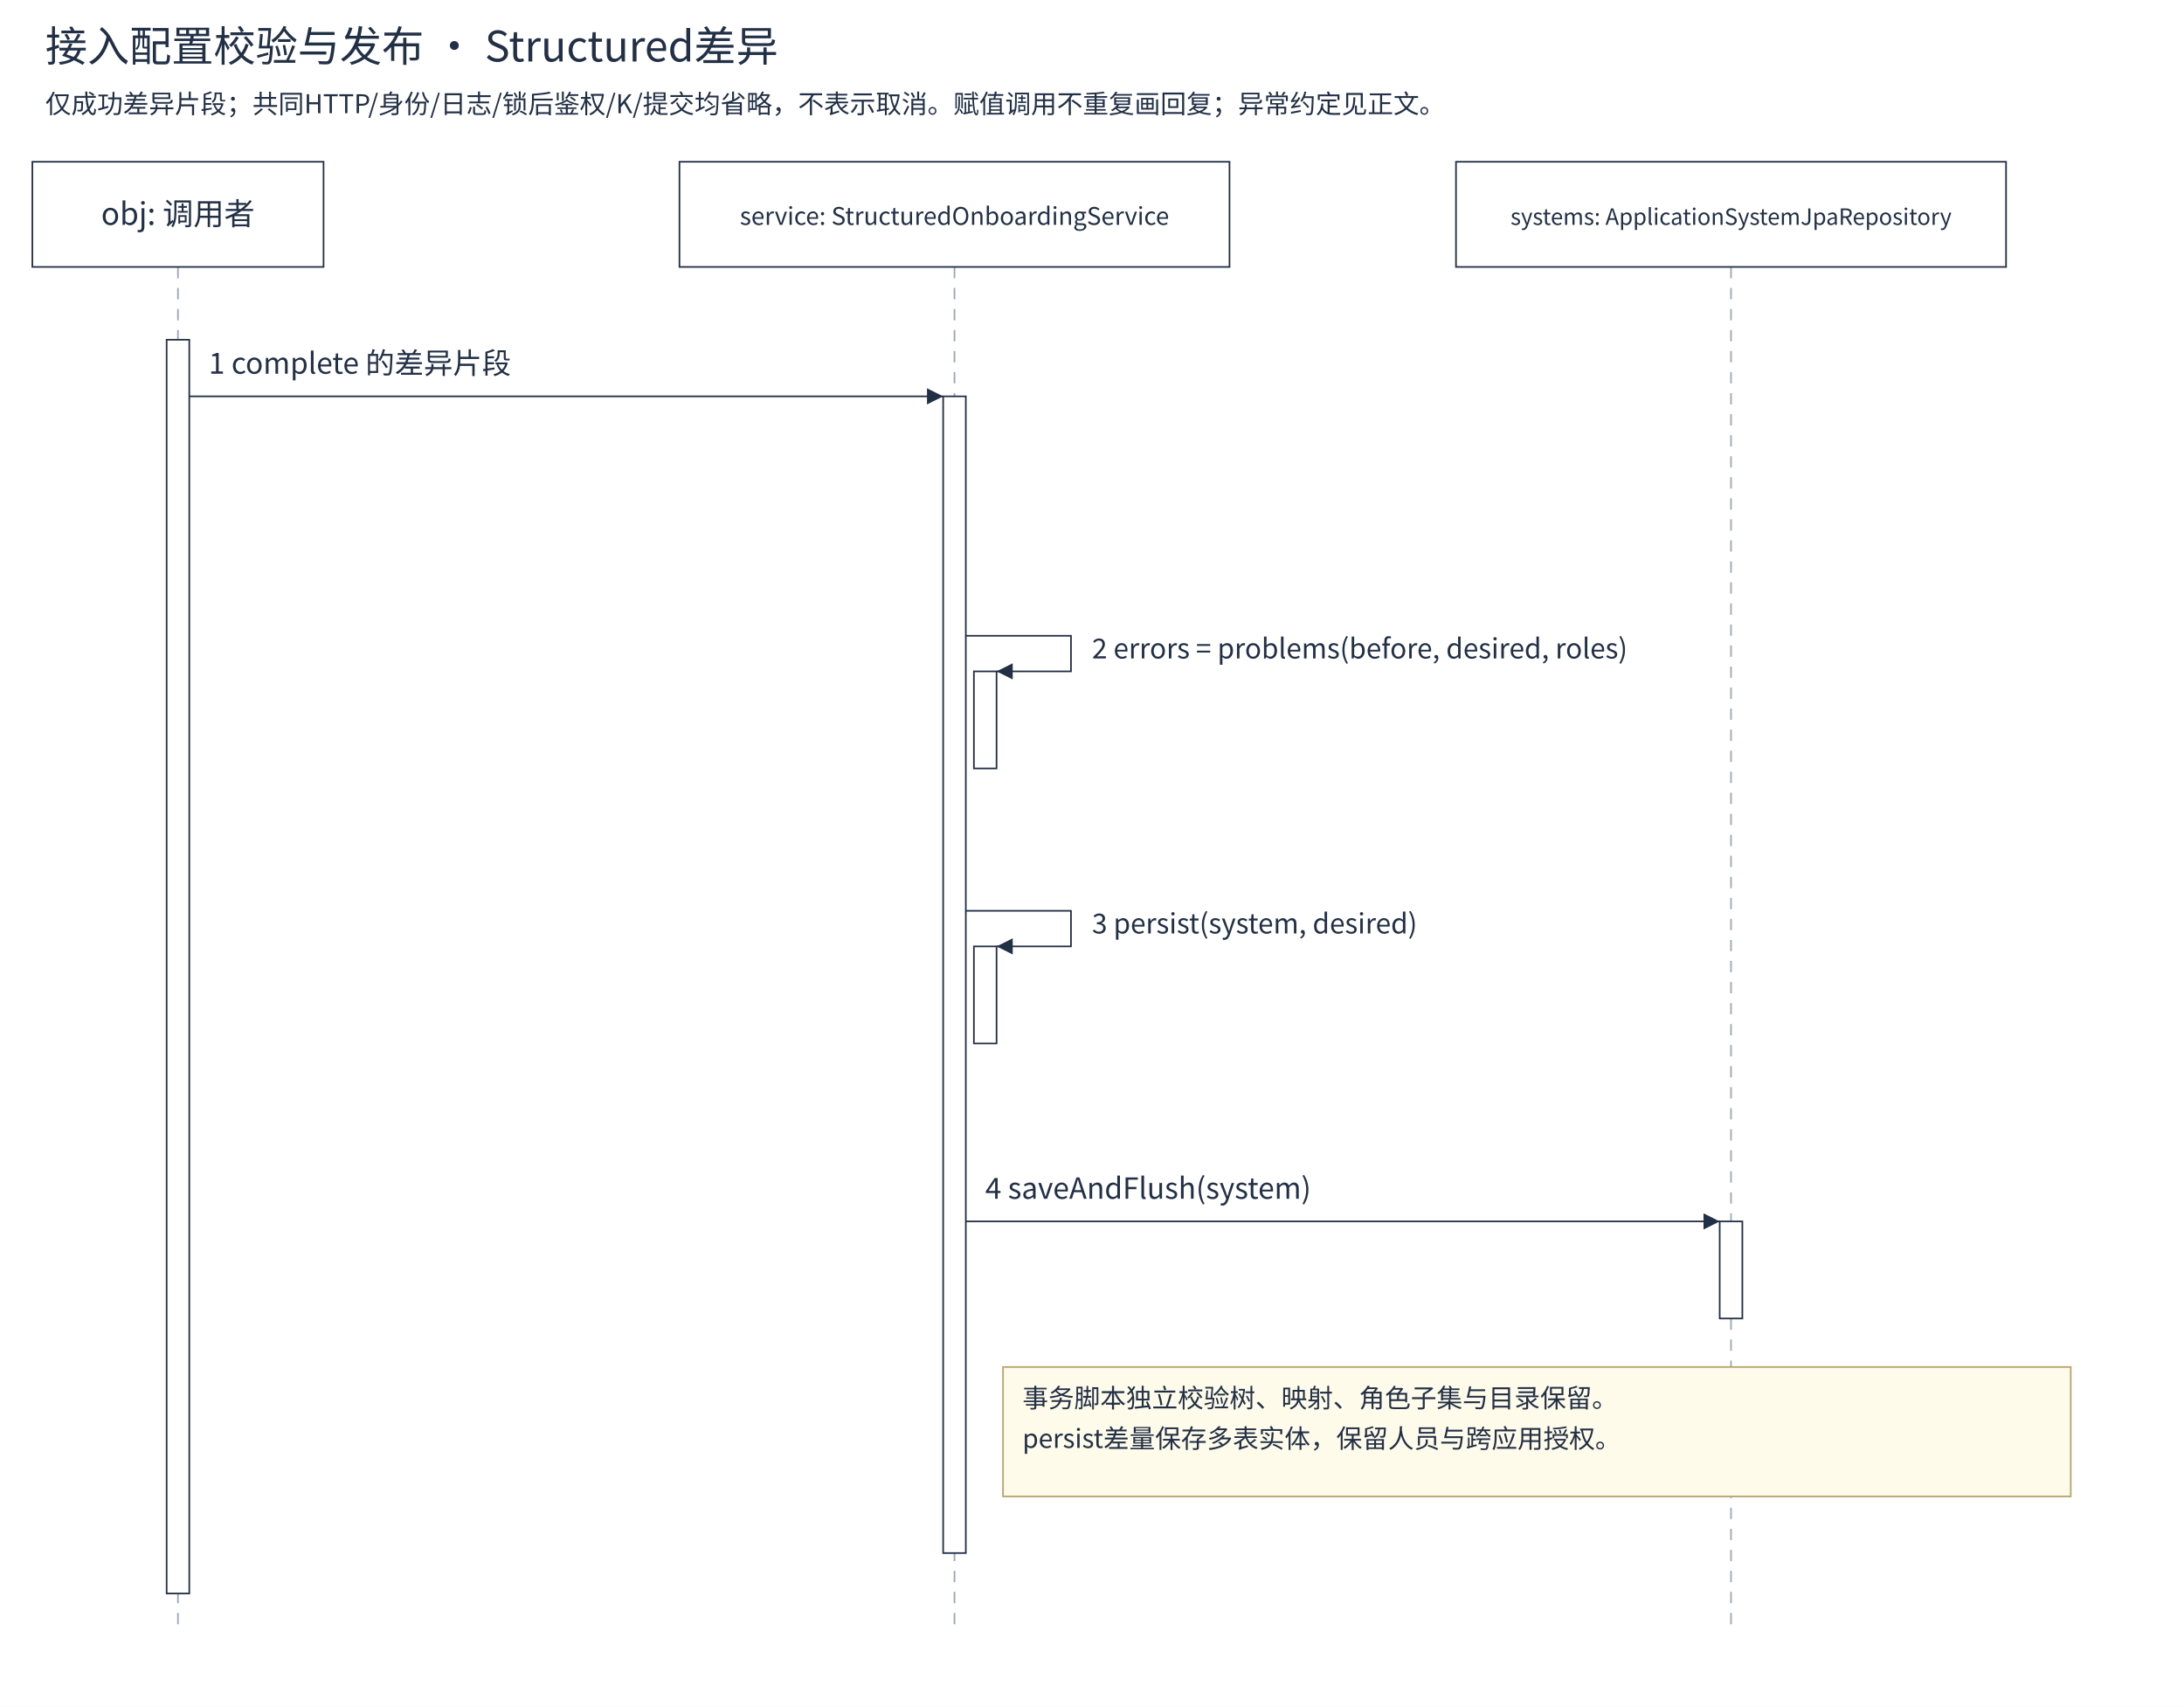
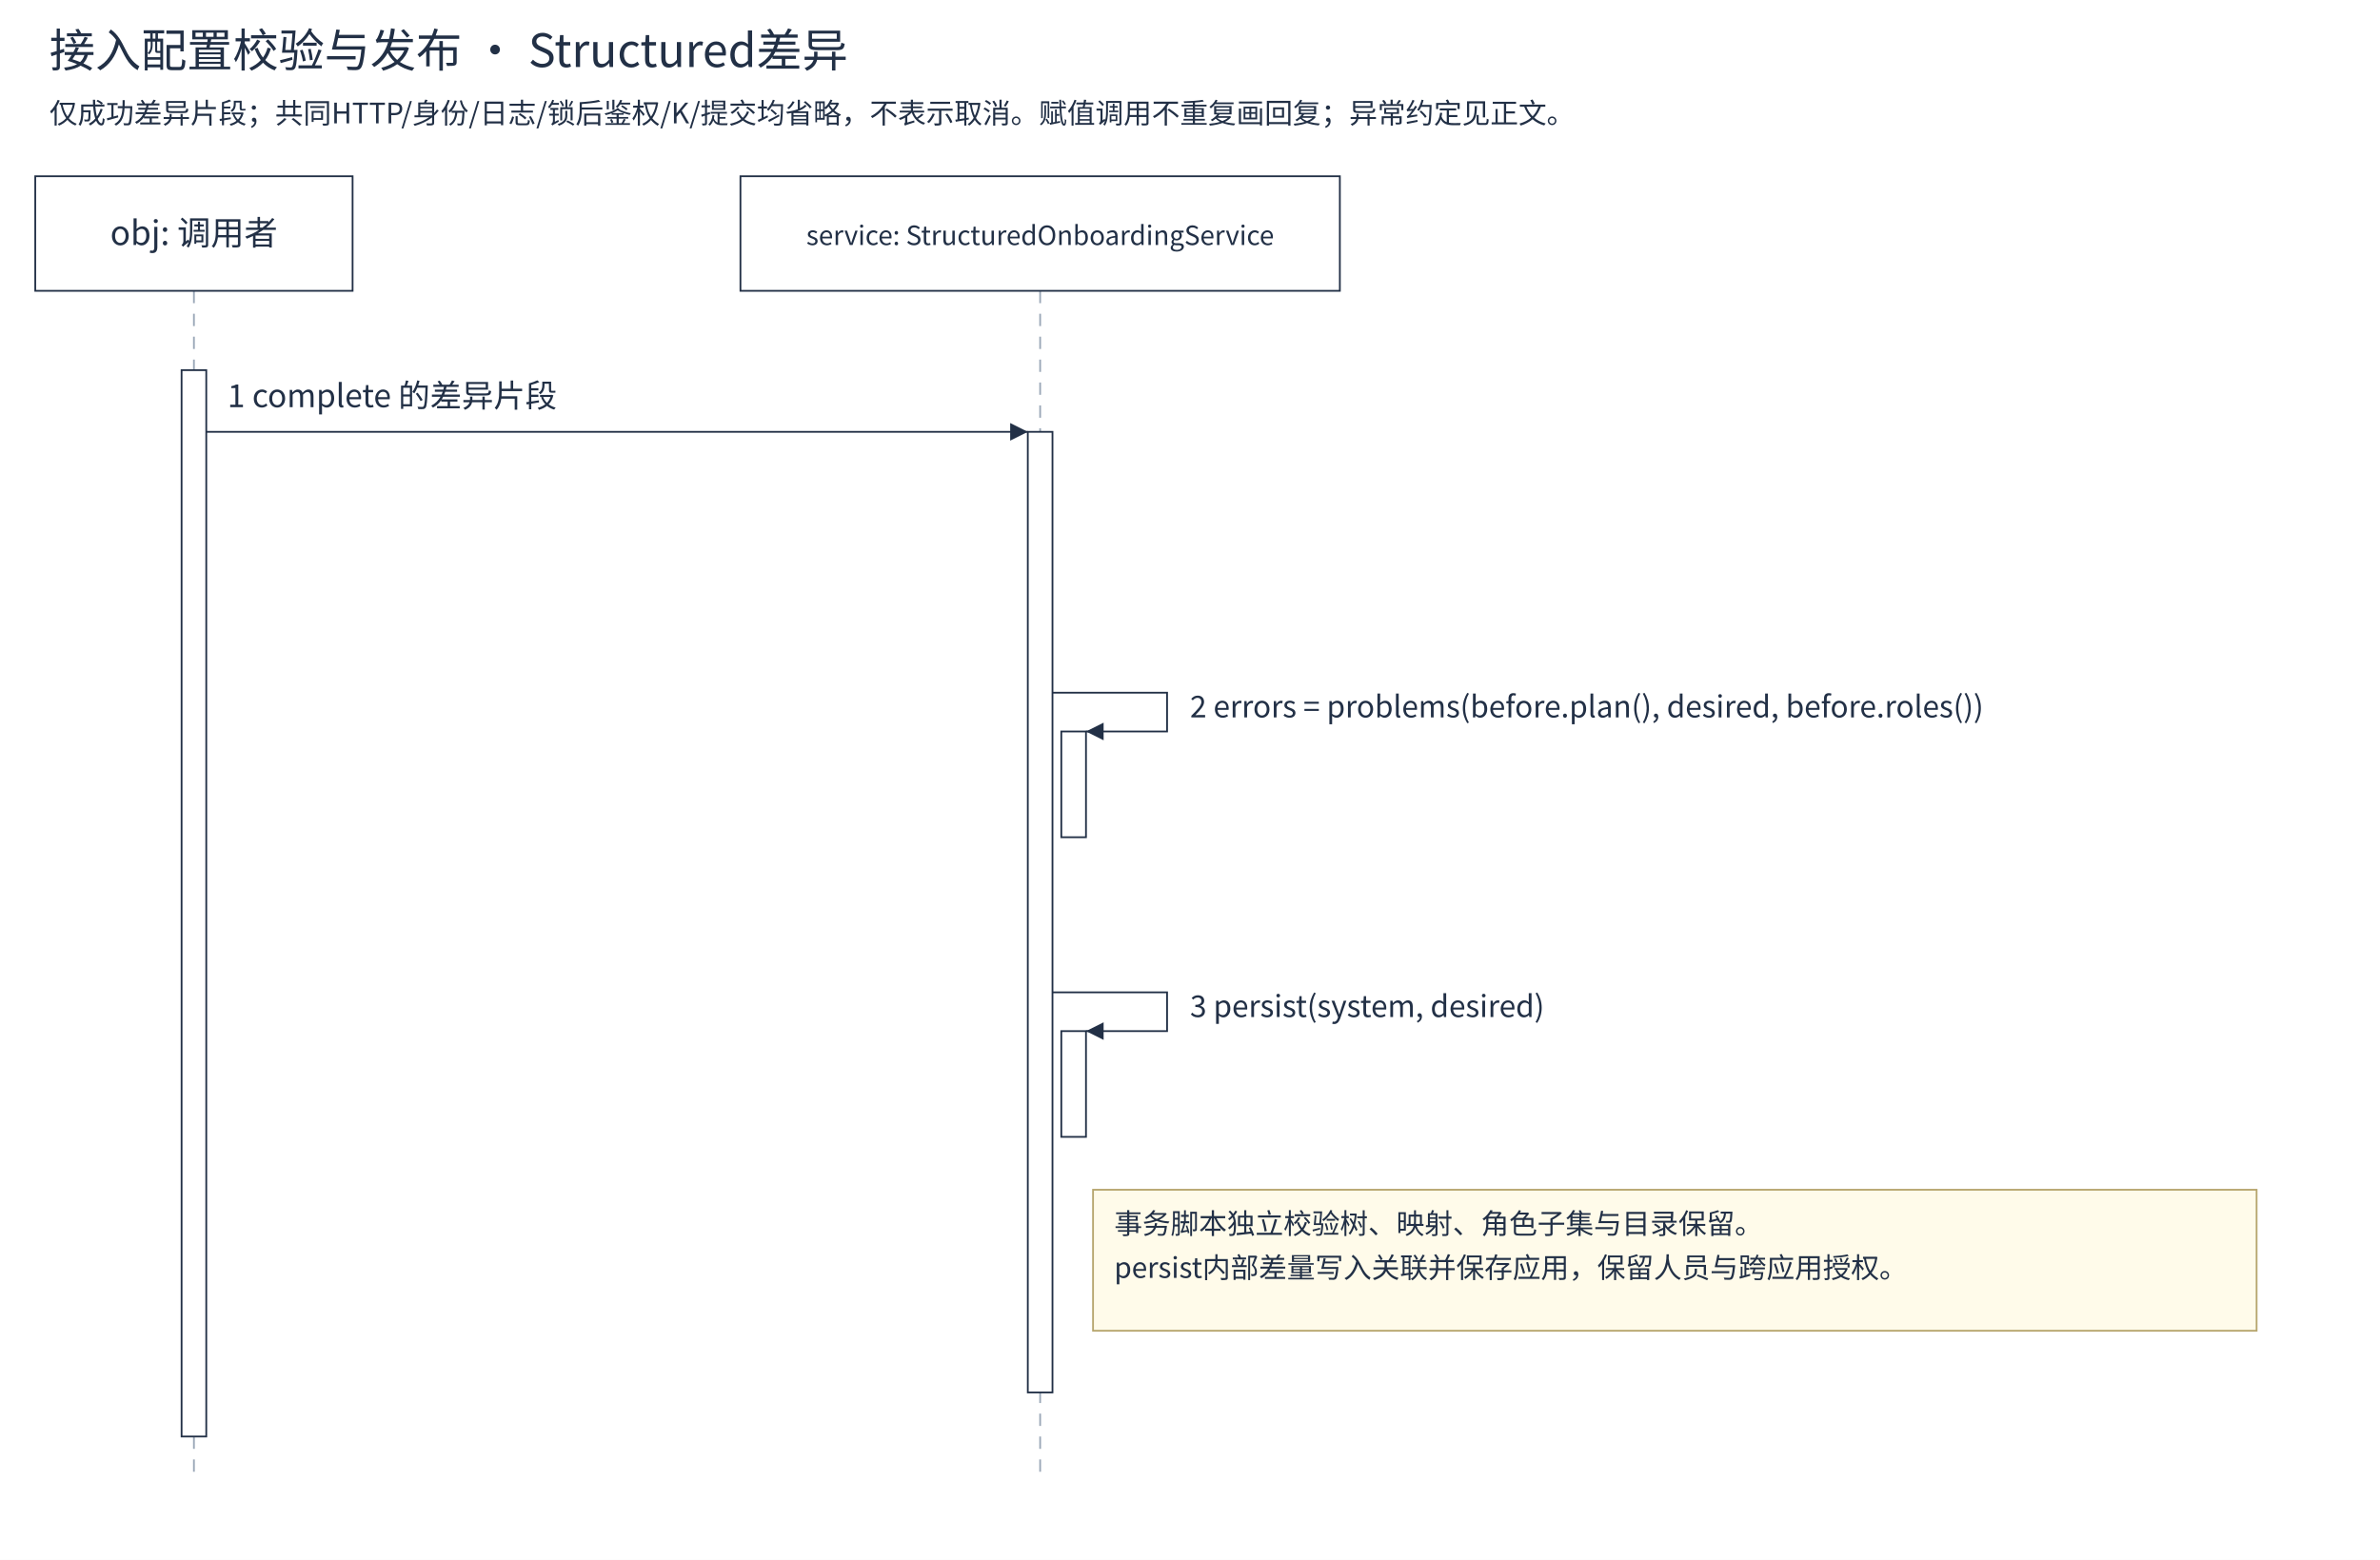
- <svg xmlns="http://www.w3.org/2000/svg" width="1350" height="1055" viewBox="0 0 1350 1055">
+ <svg xmlns="http://www.w3.org/2000/svg" width="1350" height="885" viewBox="0 0 1350 885">
  <defs>
    <marker id="open" markerWidth="12" markerHeight="12" refX="11" refY="6" orient="auto">
      <path d="M1,1 L11,6 L1,11" fill="none" stroke="#223046" stroke-width="1.5" />
    </marker>
    <marker id="triangle" markerWidth="14" markerHeight="14" refX="13" refY="7" orient="auto">
      <path d="M1,1 L13,7 L1,13 Z" fill="white" stroke="#245a93" stroke-width="1.4" />
    </marker>
    <marker id="filled" markerWidth="12" markerHeight="12" refX="11" refY="6" orient="auto">
      <path d="M1,1 L11,6 L1,11 Z" fill="#223046" />
    </marker>
  </defs>
  <rect width="100%" height="100%" fill="white" />
  <g font-family="Microsoft YaHei,Noto Sans CJK SC,Arial,sans-serif">
    <text x="28" y="38" font-size="26" text-anchor="start" fill="#223046">接入配置校验与发布 · Structured差异</text>
    <text x="28" y="70" font-size="16" text-anchor="start" fill="#223046">仅成功差异片段；共同HTTP/身份/日志/锁后鉴权/K/提交均省略，不表示取消。赋值调用不重复画回复；异常约定见正文。</text>
-     <path d="M110,165V1005" stroke="#9aa7b7" stroke-dasharray="7 6" />
+     <path d="M110,165V835" stroke="#9aa7b7" stroke-dasharray="7 6" />
    <rect x="20" y="100" width="180" height="65" fill="white" stroke="#223046" />
    <text x="110" y="139" font-size="19" text-anchor="middle" fill="#223046">obj: 调用者</text>
-     <path d="M590,165V1005" stroke="#9aa7b7" stroke-dasharray="7 6" />
+     <path d="M590,165V835" stroke="#9aa7b7" stroke-dasharray="7 6" />
    <rect x="420" y="100" width="340" height="65" fill="white" stroke="#223046" />
    <text x="590" y="139" font-size="14.972" text-anchor="middle" fill="#223046">service: StructuredOnboardingService</text>
-     <path d="M1070,165V1005" stroke="#9aa7b7" stroke-dasharray="7 6" />
-     <rect x="900" y="100" width="340" height="65" fill="white" stroke="#223046" />
-     <text x="1070" y="139" font-size="13.82" text-anchor="middle" fill="#223046">systems: ApplicationSystemJpaRepository</text>
-     <rect x="103" y="210" width="14" height="775" fill="white" stroke="#223046" />
-     <rect x="583" y="245" width="14" height="715" fill="white" stroke="#223046" />
+     <rect x="103" y="210" width="14" height="605" fill="white" stroke="#223046" />
+     <rect x="583" y="245" width="14" height="545" fill="white" stroke="#223046" />
    <rect x="602" y="415" width="14" height="60" fill="white" stroke="#223046" />
    <rect x="602" y="585" width="14" height="60" fill="white" stroke="#223046" />
-     <rect x="1063" y="755" width="14" height="60" fill="white" stroke="#223046" />
-     <rect x="620" y="845" width="660" height="80" fill="#fffbea" stroke="#b6a56d" />
-     <text x="632" y="870" font-size="16" text-anchor="start" fill="#223046">事务脚本独立校验树、映射、角色子集与目录保留。</text>
-     <text x="632" y="895" font-size="16" text-anchor="start" fill="#223046">persist差量保存多表实体，保留人员与跨应用授权。</text>
+     <rect x="620" y="675" width="660" height="80" fill="#fffbea" stroke="#b6a56d" />
+     <text x="632" y="700" font-size="16" text-anchor="start" fill="#223046">事务脚本独立校验树、映射、角色子集与目录保留。</text>
+     <text x="632" y="725" font-size="16" text-anchor="start" fill="#223046">persist内部差量写入关联并保存应用，保留人员与跨应用授权。</text>
    <path d="M117,245H583" stroke="#223046" marker-end="url(#filled)" />
    <text x="129" y="231" font-size="18" text-anchor="start" fill="#223046">1 complete 的差异片段</text>
    <path d="M597,393h65V415H616" fill="none" stroke="#223046" marker-end="url(#filled)" />
-     <text x="675" y="407" font-size="17" text-anchor="start" fill="#223046">2 errors = problems(before, desired, roles)</text>
+     <text x="675" y="407" font-size="17" text-anchor="start" fill="#223046">2 errors = problems(before.plan(), desired, before.roles())</text>
    <path d="M597,563h65V585H616" fill="none" stroke="#223046" marker-end="url(#filled)" />
    <text x="675" y="577" font-size="17" text-anchor="start" fill="#223046">3 persist(system, desired)</text>
-     <path d="M597,755H1063" stroke="#223046" marker-end="url(#filled)" />
-     <text x="609" y="741" font-size="18" text-anchor="start" fill="#223046">4 saveAndFlush(system)</text>
  </g>
</svg>
